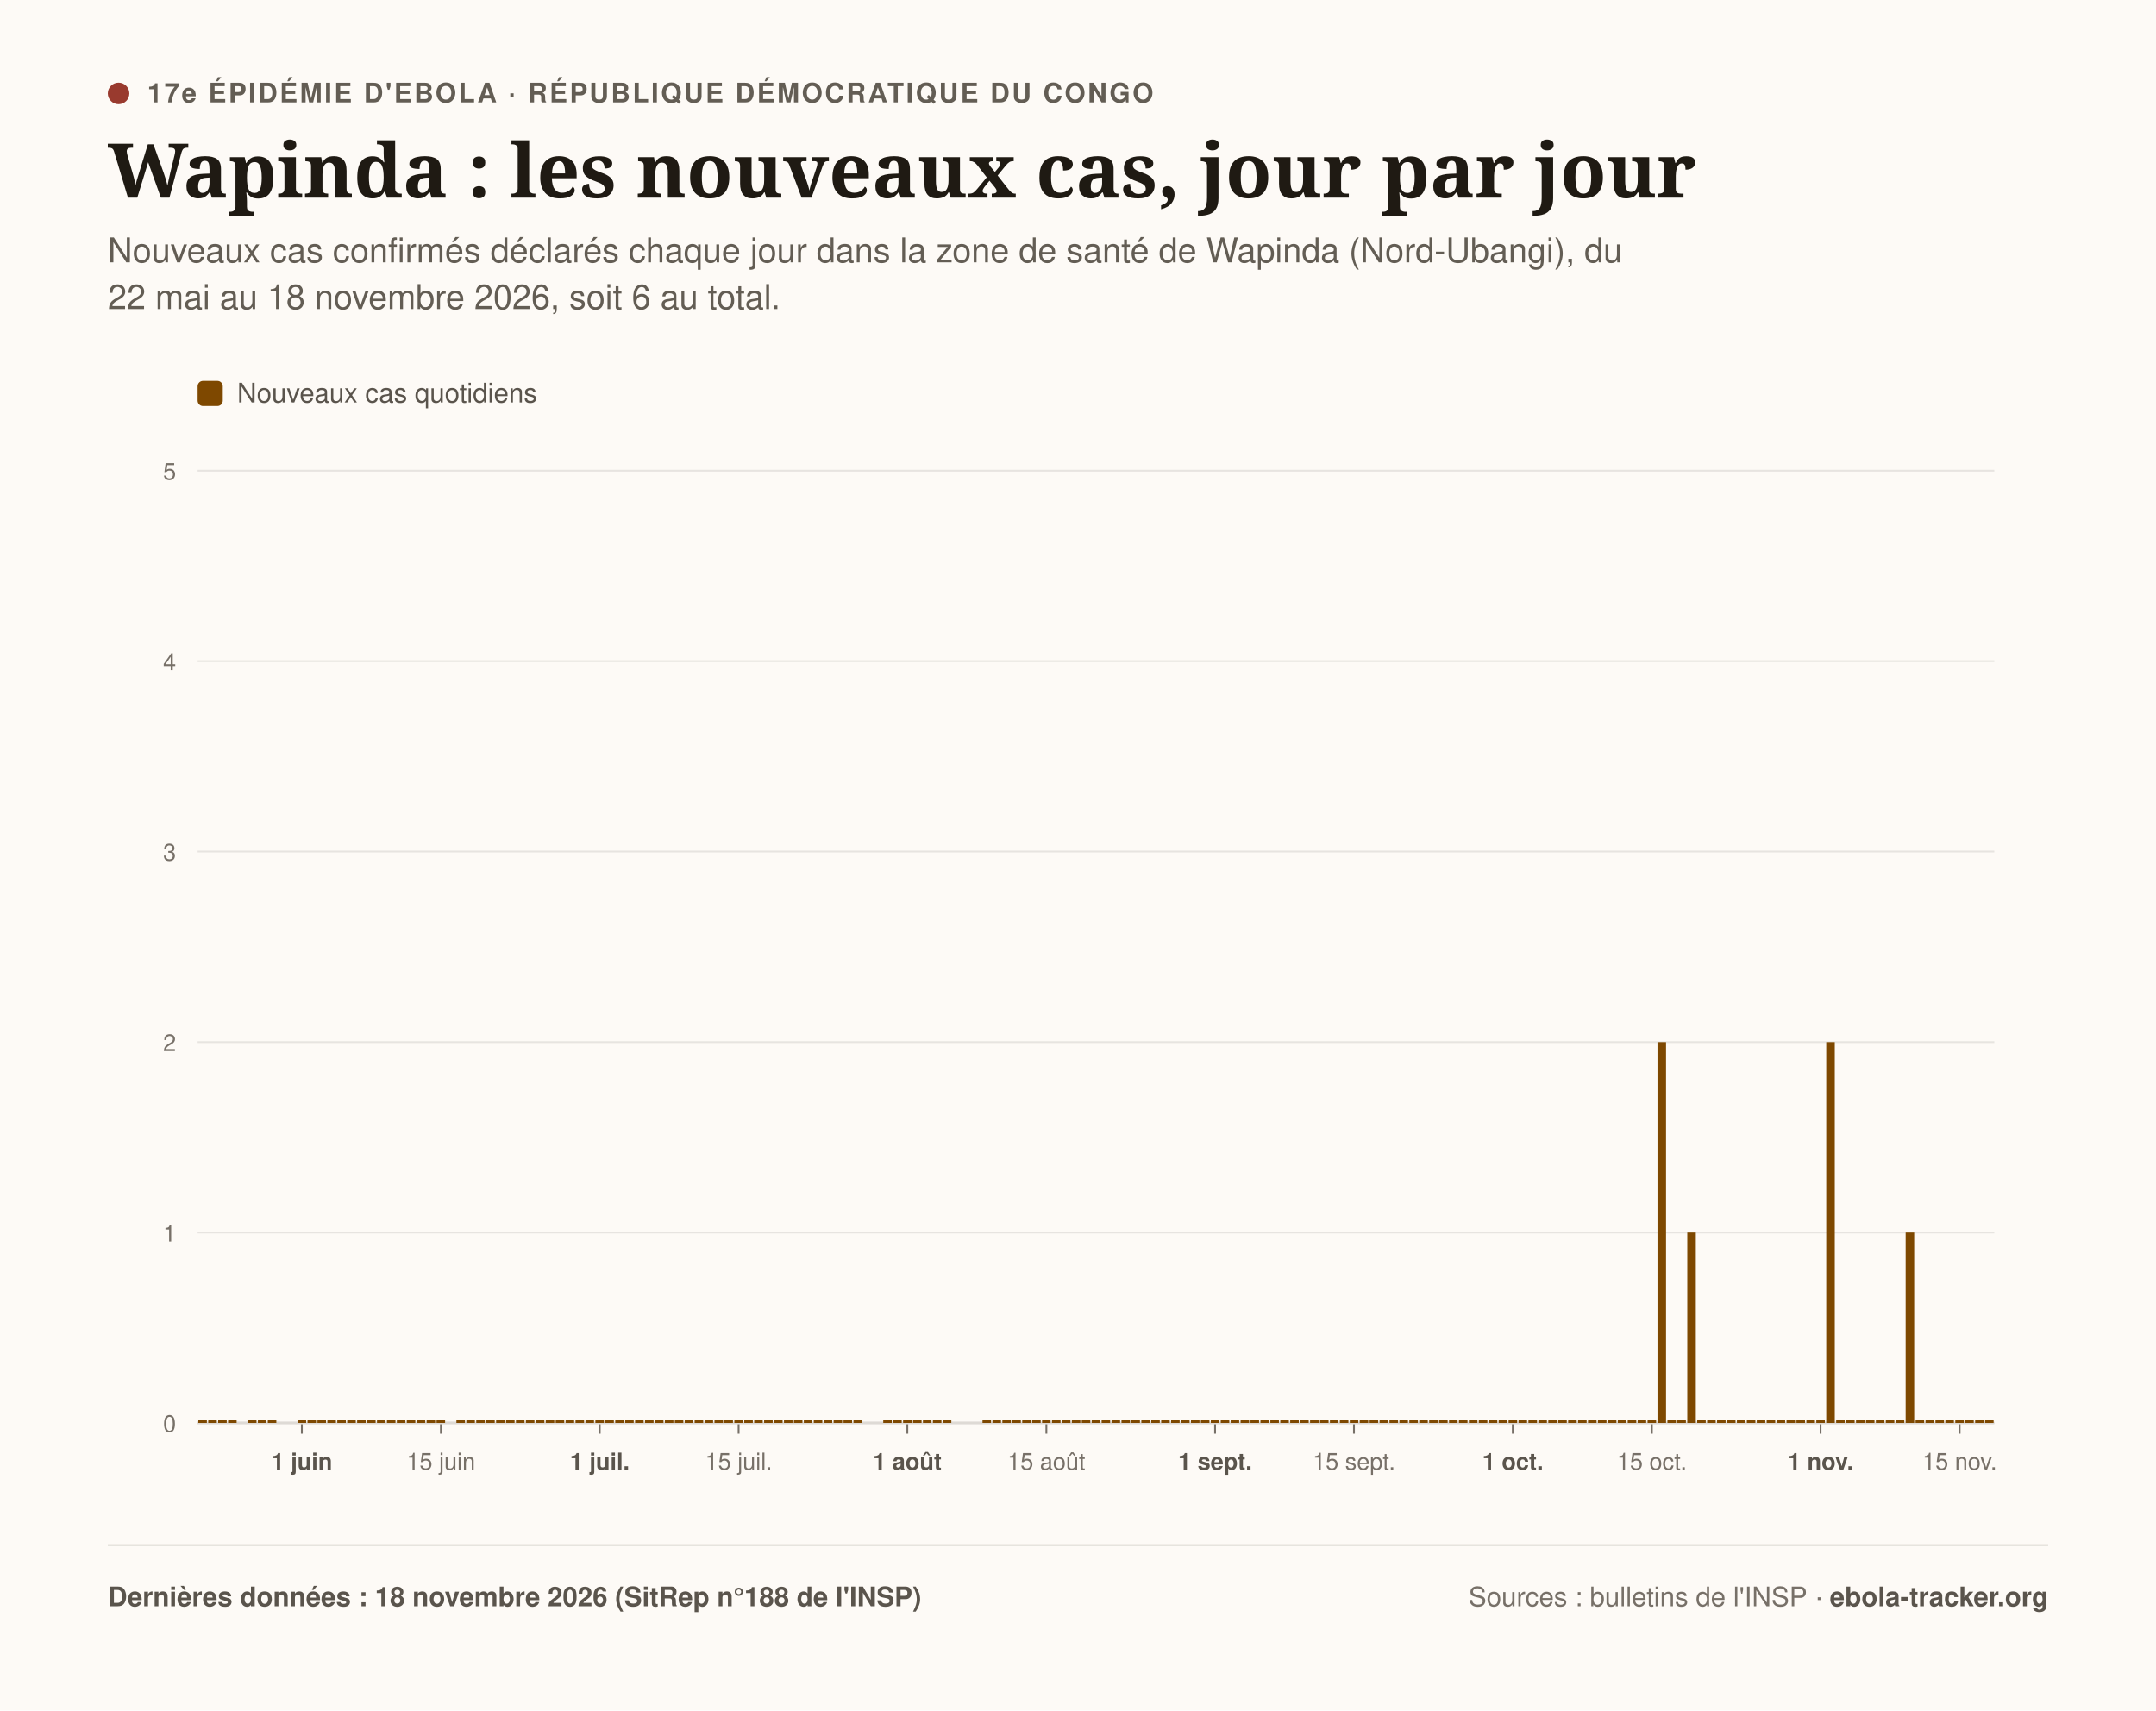
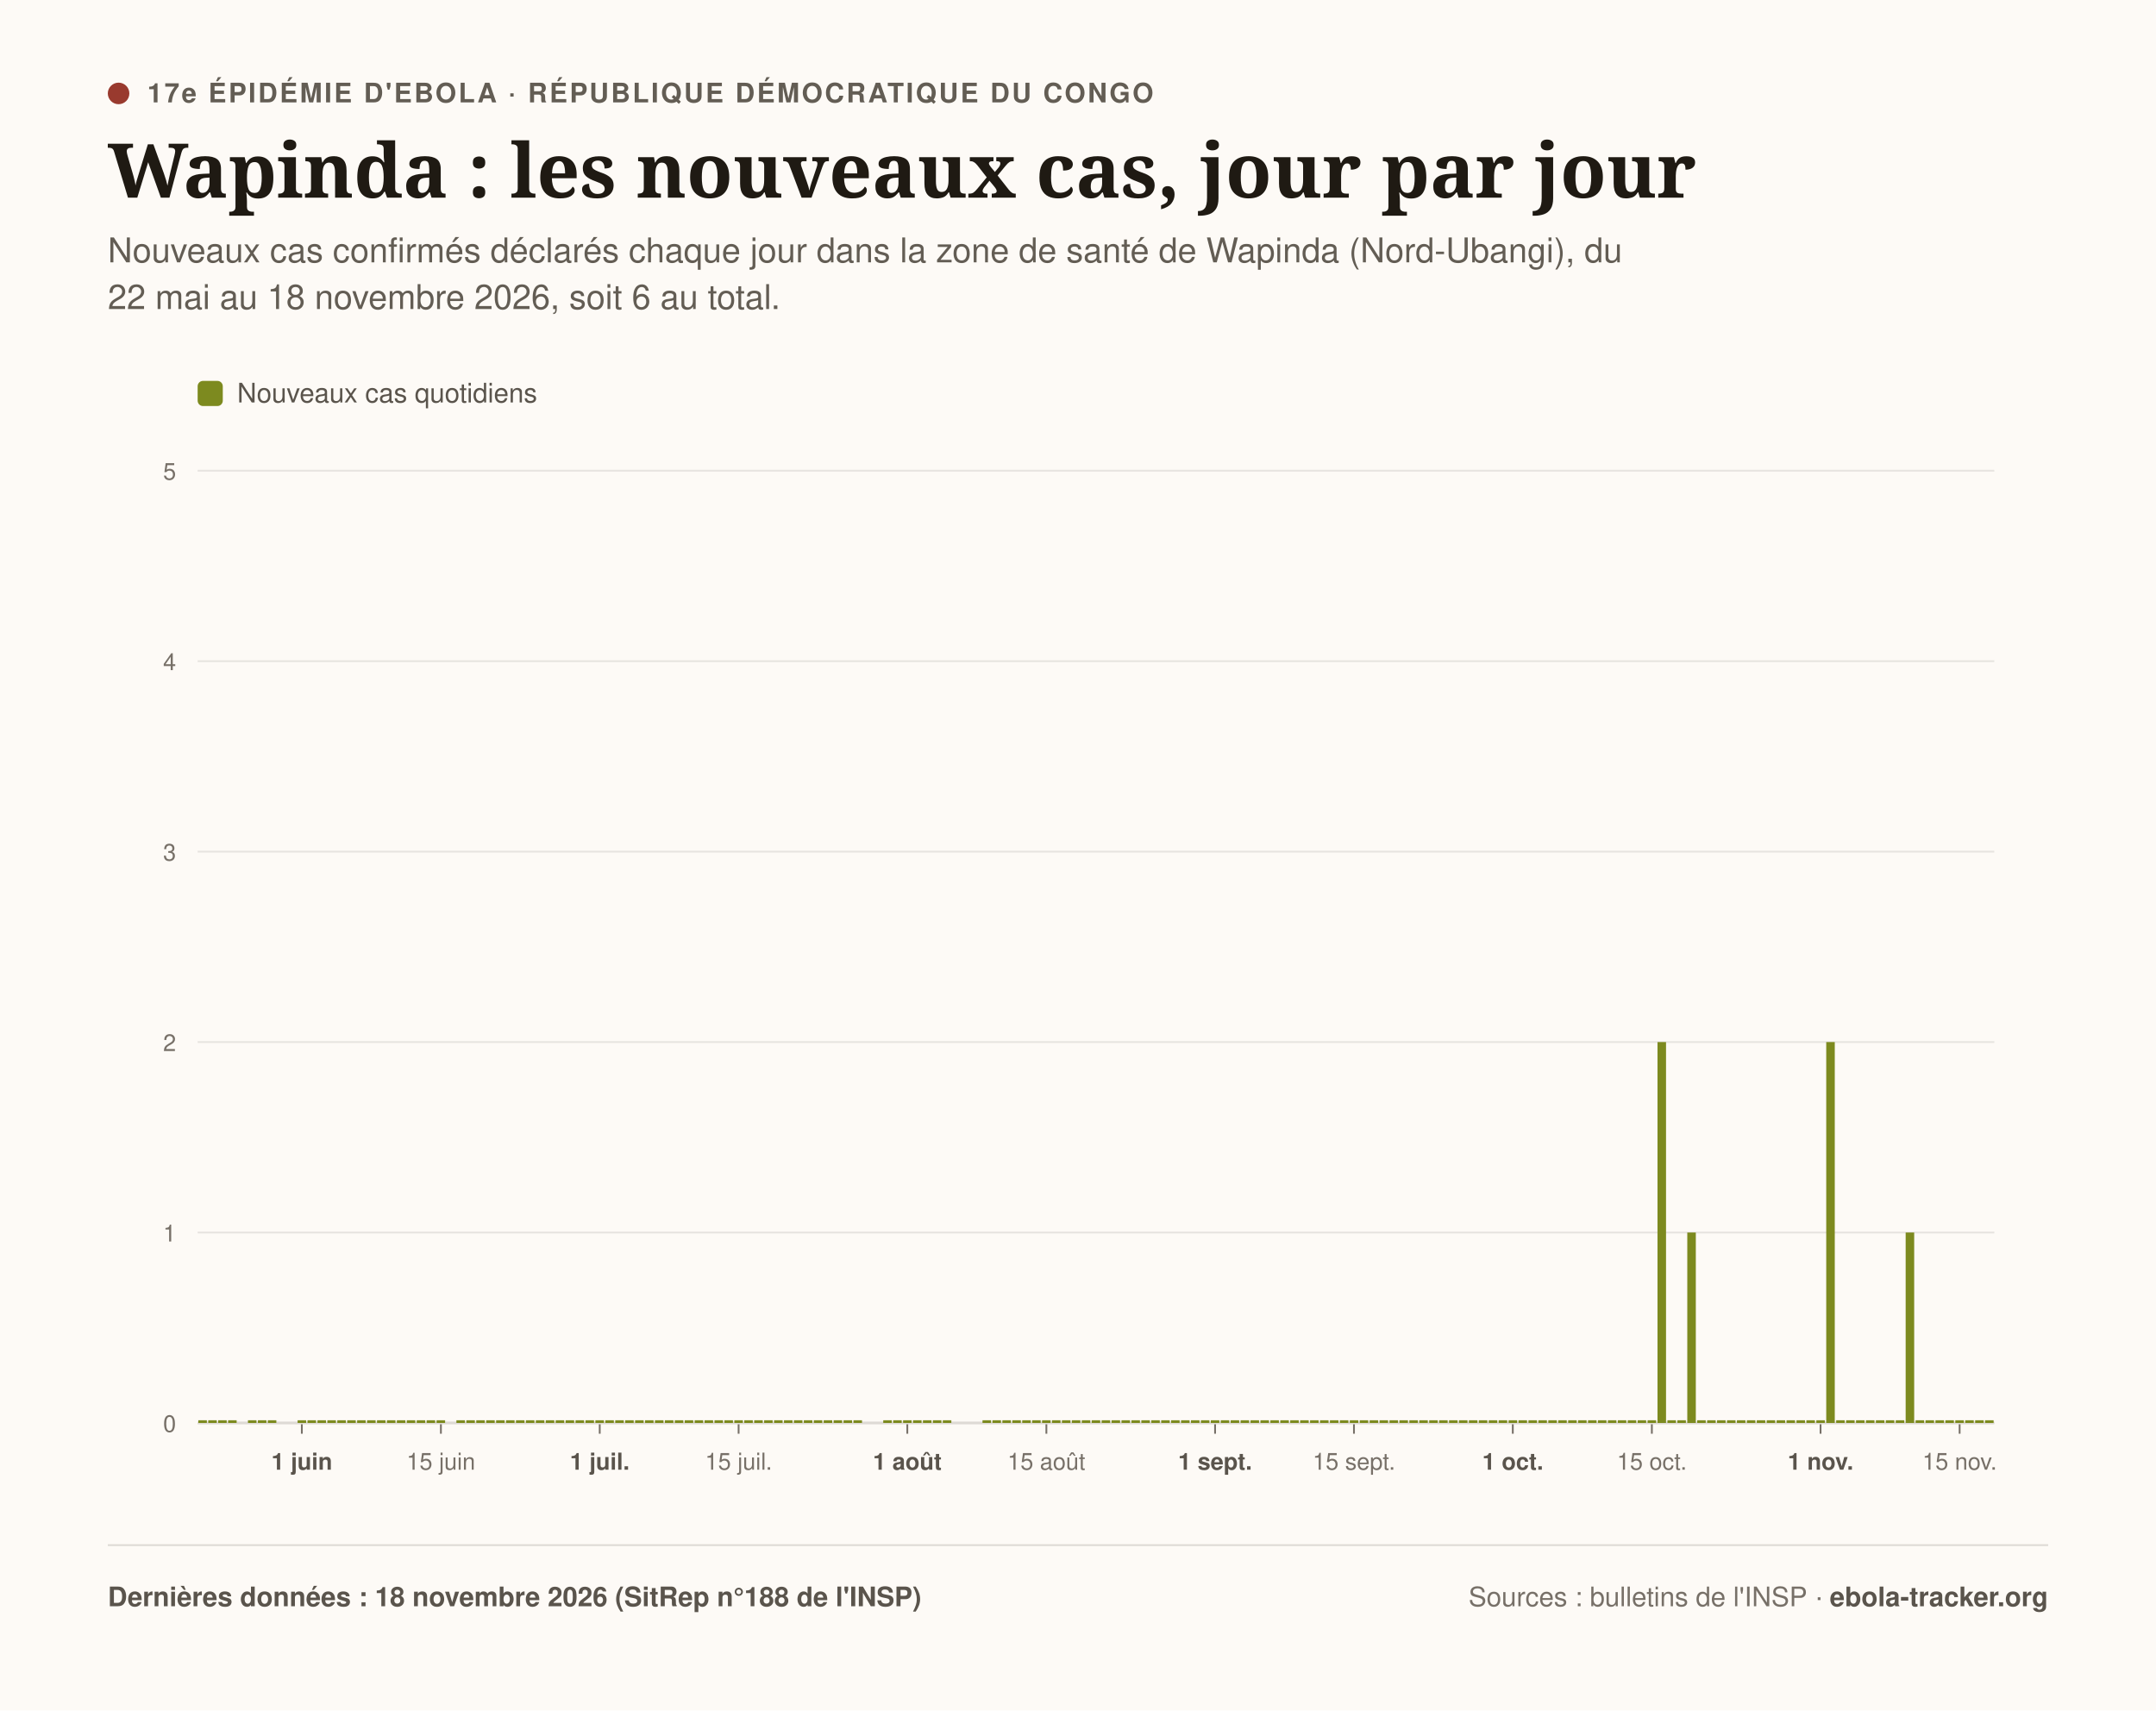
<svg xmlns="http://www.w3.org/2000/svg" viewBox="0 0 1200 952" role="img" aria-label="Wapinda : les nouveaux cas, jour par jour. Nouveaux cas confirmés déclarés chaque jour dans la zone de santé de Wapinda (Nord-Ubangi), du 22 mai au 18 novembre 2026, soit 6 au total.">
  <rect width="1200" height="952" fill="#FDFAF6" />
  <circle cx="66" cy="52" r="6" fill="#993A2E" />
  <text x="82.0" y="57.0" font-family="'Public Sans',Helvetica,Arial,sans-serif" font-size="15" font-weight="700" fill="#635D54" text-anchor="start" letter-spacing=".08em">17e ÉPIDÉMIE D'EBOLA · RÉPUBLIQUE DÉMOCRATIQUE DU CONGO</text>
  <text x="60.0" y="110.0" font-family="'Source Serif 4',Georgia,serif" font-size="42" font-weight="600" fill="#1F1A13" text-anchor="start">Wapinda : les nouveaux cas, jour par jour</text>
  <text x="60.0" y="146.0" font-family="'Public Sans',Helvetica,Arial,sans-serif" font-size="19" font-weight="400" fill="#635D54" text-anchor="start">Nouveaux cas confirmés déclarés chaque jour dans la zone de santé de Wapinda (Nord-Ubangi), du</text>
  <text x="60.0" y="172.0" font-family="'Public Sans',Helvetica,Arial,sans-serif" font-size="19" font-weight="400" fill="#635D54" text-anchor="start">22 mai au 18 novembre 2026, soit 6 au total.</text>
-   <rect x="110" y="212" width="14" height="14" rx="3" fill="#7E4800" />
+   <rect x="110" y="212" width="14" height="14" rx="3" fill="#7D8A1F" />
  <text x="132.0" y="224.0" font-family="'Public Sans',Helvetica,Arial,sans-serif" font-size="15" font-weight="400" fill="#5A544C" text-anchor="start">Nouveaux cas quotidiens</text>
  <line x1="110" x2="1110" y1="792.0" y2="792.0" stroke="#E7E4E0" />
  <text x="98.0" y="797.0" font-family="'Public Sans',Helvetica,Arial,sans-serif" font-size="13" font-weight="400" fill="#777068" text-anchor="end">0</text>
  <line x1="110" x2="1110" y1="686.0" y2="686.0" stroke="#E7E4E0" />
  <text x="98.0" y="691.0" font-family="'Public Sans',Helvetica,Arial,sans-serif" font-size="13" font-weight="400" fill="#777068" text-anchor="end">1</text>
  <line x1="110" x2="1110" y1="580.0" y2="580.0" stroke="#E7E4E0" />
  <text x="98.0" y="585.0" font-family="'Public Sans',Helvetica,Arial,sans-serif" font-size="13" font-weight="400" fill="#777068" text-anchor="end">2</text>
  <line x1="110" x2="1110" y1="474.0" y2="474.0" stroke="#E7E4E0" />
  <text x="98.0" y="479.0" font-family="'Public Sans',Helvetica,Arial,sans-serif" font-size="13" font-weight="400" fill="#777068" text-anchor="end">3</text>
  <line x1="110" x2="1110" y1="368.0" y2="368.0" stroke="#E7E4E0" />
  <text x="98.0" y="373.0" font-family="'Public Sans',Helvetica,Arial,sans-serif" font-size="13" font-weight="400" fill="#777068" text-anchor="end">4</text>
  <line x1="110" x2="1110" y1="262.0" y2="262.0" stroke="#E7E4E0" />
  <text x="98.0" y="267.0" font-family="'Public Sans',Helvetica,Arial,sans-serif" font-size="13" font-weight="400" fill="#777068" text-anchor="end">5</text>
  <line x1="168.0" x2="168.0" y1="792" y2="798" stroke="#777068" />
  <text x="168.0" y="818.0" font-family="'Public Sans',Helvetica,Arial,sans-serif" font-size="13" font-weight="600" fill="#5A544C" text-anchor="middle">1 juin</text>
  <line x1="245.4" x2="245.4" y1="792" y2="798" stroke="#777068" />
  <text x="245.4" y="818.0" font-family="'Public Sans',Helvetica,Arial,sans-serif" font-size="13" font-weight="400" fill="#777068" text-anchor="middle">15 juin</text>
  <line x1="333.8" x2="333.8" y1="792" y2="798" stroke="#777068" />
  <text x="333.8" y="818.0" font-family="'Public Sans',Helvetica,Arial,sans-serif" font-size="13" font-weight="600" fill="#5A544C" text-anchor="middle">1 juil.</text>
  <line x1="411.1" x2="411.1" y1="792" y2="798" stroke="#777068" />
  <text x="411.1" y="818.0" font-family="'Public Sans',Helvetica,Arial,sans-serif" font-size="13" font-weight="400" fill="#777068" text-anchor="middle">15 juil.</text>
  <line x1="505.0" x2="505.0" y1="792" y2="798" stroke="#777068" />
  <text x="505.0" y="818.0" font-family="'Public Sans',Helvetica,Arial,sans-serif" font-size="13" font-weight="600" fill="#5A544C" text-anchor="middle">1 août</text>
  <line x1="582.4" x2="582.4" y1="792" y2="798" stroke="#777068" />
  <text x="582.4" y="818.0" font-family="'Public Sans',Helvetica,Arial,sans-serif" font-size="13" font-weight="400" fill="#777068" text-anchor="middle">15 août</text>
  <line x1="676.3" x2="676.3" y1="792" y2="798" stroke="#777068" />
  <text x="676.3" y="818.0" font-family="'Public Sans',Helvetica,Arial,sans-serif" font-size="13" font-weight="600" fill="#5A544C" text-anchor="middle">1 sept.</text>
  <line x1="753.6" x2="753.6" y1="792" y2="798" stroke="#777068" />
  <text x="753.6" y="818.0" font-family="'Public Sans',Helvetica,Arial,sans-serif" font-size="13" font-weight="400" fill="#777068" text-anchor="middle">15 sept.</text>
  <line x1="842.0" x2="842.0" y1="792" y2="798" stroke="#777068" />
  <text x="842.0" y="818.0" font-family="'Public Sans',Helvetica,Arial,sans-serif" font-size="13" font-weight="600" fill="#5A544C" text-anchor="middle">1 oct.</text>
  <line x1="919.4" x2="919.4" y1="792" y2="798" stroke="#777068" />
  <text x="919.4" y="818.0" font-family="'Public Sans',Helvetica,Arial,sans-serif" font-size="13" font-weight="400" fill="#777068" text-anchor="middle">15 oct.</text>
  <line x1="1013.3" x2="1013.3" y1="792" y2="798" stroke="#777068" />
  <text x="1013.3" y="818.0" font-family="'Public Sans',Helvetica,Arial,sans-serif" font-size="13" font-weight="600" fill="#5A544C" text-anchor="middle">1 nov.</text>
  <line x1="1090.7" x2="1090.7" y1="792" y2="798" stroke="#777068" />
  <text x="1090.7" y="818.0" font-family="'Public Sans',Helvetica,Arial,sans-serif" font-size="13" font-weight="400" fill="#777068" text-anchor="middle">15 nov.</text>
  <line x1="110" x2="1110" y1="792" y2="792" stroke="#DEDAD5" stroke-width="1.5" />
-   <rect x="110.39" y="790.50" width="4.75" height="1.50" fill="#7E4800" />
-   <rect x="115.91" y="790.50" width="4.75" height="1.50" fill="#7E4800" />
-   <rect x="121.44" y="790.50" width="4.75" height="1.50" fill="#7E4800" />
-   <rect x="126.96" y="790.50" width="4.75" height="1.50" fill="#7E4800" />
-   <rect x="138.01" y="790.50" width="4.75" height="1.50" fill="#7E4800" />
-   <rect x="143.54" y="790.50" width="4.75" height="1.50" fill="#7E4800" />
-   <rect x="149.06" y="790.50" width="4.75" height="1.50" fill="#7E4800" />
-   <rect x="165.64" y="790.50" width="4.75" height="1.50" fill="#7E4800" />
-   <rect x="171.16" y="790.50" width="4.75" height="1.50" fill="#7E4800" />
-   <rect x="176.69" y="790.50" width="4.75" height="1.50" fill="#7E4800" />
-   <rect x="182.21" y="790.50" width="4.75" height="1.50" fill="#7E4800" />
-   <rect x="187.73" y="790.50" width="4.75" height="1.50" fill="#7E4800" />
-   <rect x="193.26" y="790.50" width="4.75" height="1.50" fill="#7E4800" />
-   <rect x="198.78" y="790.50" width="4.75" height="1.50" fill="#7E4800" />
-   <rect x="204.31" y="790.50" width="4.75" height="1.50" fill="#7E4800" />
-   <rect x="209.83" y="790.50" width="4.75" height="1.50" fill="#7E4800" />
-   <rect x="215.36" y="790.50" width="4.75" height="1.50" fill="#7E4800" />
-   <rect x="220.88" y="790.50" width="4.75" height="1.50" fill="#7E4800" />
-   <rect x="226.41" y="790.50" width="4.75" height="1.50" fill="#7E4800" />
-   <rect x="231.93" y="790.50" width="4.75" height="1.50" fill="#7E4800" />
-   <rect x="237.46" y="790.50" width="4.75" height="1.50" fill="#7E4800" />
-   <rect x="242.98" y="790.50" width="4.75" height="1.50" fill="#7E4800" />
-   <rect x="254.03" y="790.50" width="4.75" height="1.50" fill="#7E4800" />
-   <rect x="259.56" y="790.50" width="4.75" height="1.50" fill="#7E4800" />
-   <rect x="265.08" y="790.50" width="4.75" height="1.50" fill="#7E4800" />
-   <rect x="270.61" y="790.50" width="4.75" height="1.50" fill="#7E4800" />
-   <rect x="276.13" y="790.50" width="4.75" height="1.50" fill="#7E4800" />
-   <rect x="281.66" y="790.50" width="4.75" height="1.50" fill="#7E4800" />
-   <rect x="287.18" y="790.50" width="4.75" height="1.50" fill="#7E4800" />
-   <rect x="292.71" y="790.50" width="4.75" height="1.50" fill="#7E4800" />
-   <rect x="298.23" y="790.50" width="4.75" height="1.50" fill="#7E4800" />
-   <rect x="303.76" y="790.50" width="4.75" height="1.50" fill="#7E4800" />
-   <rect x="309.28" y="790.50" width="4.75" height="1.50" fill="#7E4800" />
-   <rect x="314.81" y="790.50" width="4.75" height="1.50" fill="#7E4800" />
-   <rect x="320.33" y="790.50" width="4.75" height="1.50" fill="#7E4800" />
-   <rect x="325.86" y="790.50" width="4.75" height="1.50" fill="#7E4800" />
-   <rect x="331.38" y="790.50" width="4.75" height="1.50" fill="#7E4800" />
-   <rect x="336.91" y="790.50" width="4.75" height="1.50" fill="#7E4800" />
-   <rect x="342.43" y="790.50" width="4.75" height="1.50" fill="#7E4800" />
-   <rect x="347.96" y="790.50" width="4.75" height="1.50" fill="#7E4800" />
-   <rect x="353.48" y="790.50" width="4.75" height="1.50" fill="#7E4800" />
-   <rect x="359.01" y="790.50" width="4.75" height="1.50" fill="#7E4800" />
-   <rect x="364.53" y="790.50" width="4.75" height="1.50" fill="#7E4800" />
-   <rect x="370.06" y="790.50" width="4.75" height="1.50" fill="#7E4800" />
-   <rect x="375.58" y="790.50" width="4.75" height="1.50" fill="#7E4800" />
-   <rect x="381.10" y="790.50" width="4.75" height="1.50" fill="#7E4800" />
-   <rect x="386.63" y="790.50" width="4.75" height="1.50" fill="#7E4800" />
-   <rect x="392.15" y="790.50" width="4.75" height="1.50" fill="#7E4800" />
-   <rect x="397.68" y="790.50" width="4.75" height="1.50" fill="#7E4800" />
-   <rect x="403.20" y="790.50" width="4.75" height="1.50" fill="#7E4800" />
-   <rect x="408.73" y="790.50" width="4.75" height="1.50" fill="#7E4800" />
-   <rect x="414.25" y="790.50" width="4.75" height="1.50" fill="#7E4800" />
-   <rect x="419.78" y="790.50" width="4.75" height="1.50" fill="#7E4800" />
-   <rect x="425.30" y="790.50" width="4.75" height="1.50" fill="#7E4800" />
-   <rect x="430.83" y="790.50" width="4.75" height="1.50" fill="#7E4800" />
-   <rect x="436.35" y="790.50" width="4.75" height="1.50" fill="#7E4800" />
-   <rect x="441.88" y="790.50" width="4.75" height="1.50" fill="#7E4800" />
-   <rect x="447.40" y="790.50" width="4.75" height="1.50" fill="#7E4800" />
-   <rect x="452.93" y="790.50" width="4.75" height="1.50" fill="#7E4800" />
-   <rect x="458.45" y="790.50" width="4.75" height="1.50" fill="#7E4800" />
-   <rect x="463.98" y="790.50" width="4.75" height="1.50" fill="#7E4800" />
-   <rect x="469.50" y="790.50" width="4.75" height="1.50" fill="#7E4800" />
-   <rect x="475.03" y="790.50" width="4.75" height="1.50" fill="#7E4800" />
-   <rect x="491.60" y="790.50" width="4.75" height="1.50" fill="#7E4800" />
-   <rect x="497.13" y="790.50" width="4.75" height="1.50" fill="#7E4800" />
-   <rect x="502.65" y="790.50" width="4.75" height="1.50" fill="#7E4800" />
-   <rect x="508.18" y="790.50" width="4.75" height="1.50" fill="#7E4800" />
-   <rect x="513.70" y="790.50" width="4.75" height="1.50" fill="#7E4800" />
-   <rect x="519.23" y="790.50" width="4.75" height="1.50" fill="#7E4800" />
-   <rect x="524.75" y="790.50" width="4.75" height="1.50" fill="#7E4800" />
-   <rect x="546.85" y="790.50" width="4.75" height="1.50" fill="#7E4800" />
-   <rect x="552.38" y="790.50" width="4.75" height="1.50" fill="#7E4800" />
-   <rect x="557.90" y="790.50" width="4.75" height="1.50" fill="#7E4800" />
-   <rect x="563.43" y="790.50" width="4.75" height="1.50" fill="#7E4800" />
-   <rect x="568.95" y="790.50" width="4.75" height="1.50" fill="#7E4800" />
-   <rect x="574.48" y="790.50" width="4.75" height="1.50" fill="#7E4800" />
-   <rect x="580.00" y="790.50" width="4.75" height="1.50" fill="#7E4800" />
-   <rect x="585.52" y="790.50" width="4.75" height="1.50" fill="#7E4800" />
-   <rect x="591.05" y="790.50" width="4.75" height="1.50" fill="#7E4800" />
-   <rect x="596.57" y="790.50" width="4.75" height="1.50" fill="#7E4800" />
-   <rect x="602.10" y="790.50" width="4.75" height="1.50" fill="#7E4800" />
-   <rect x="607.62" y="790.50" width="4.75" height="1.50" fill="#7E4800" />
-   <rect x="613.15" y="790.50" width="4.75" height="1.50" fill="#7E4800" />
-   <rect x="618.67" y="790.50" width="4.75" height="1.50" fill="#7E4800" />
-   <rect x="624.20" y="790.50" width="4.75" height="1.50" fill="#7E4800" />
-   <rect x="629.72" y="790.50" width="4.75" height="1.50" fill="#7E4800" />
-   <rect x="635.25" y="790.50" width="4.75" height="1.50" fill="#7E4800" />
-   <rect x="640.77" y="790.50" width="4.75" height="1.50" fill="#7E4800" />
-   <rect x="646.30" y="790.50" width="4.75" height="1.50" fill="#7E4800" />
-   <rect x="651.82" y="790.50" width="4.75" height="1.50" fill="#7E4800" />
-   <rect x="657.35" y="790.50" width="4.75" height="1.50" fill="#7E4800" />
-   <rect x="662.87" y="790.50" width="4.75" height="1.50" fill="#7E4800" />
-   <rect x="668.40" y="790.50" width="4.75" height="1.50" fill="#7E4800" />
-   <rect x="673.92" y="790.50" width="4.75" height="1.50" fill="#7E4800" />
-   <rect x="679.45" y="790.50" width="4.75" height="1.50" fill="#7E4800" />
-   <rect x="684.97" y="790.50" width="4.75" height="1.50" fill="#7E4800" />
-   <rect x="690.50" y="790.50" width="4.75" height="1.50" fill="#7E4800" />
-   <rect x="696.02" y="790.50" width="4.75" height="1.50" fill="#7E4800" />
-   <rect x="701.55" y="790.50" width="4.75" height="1.50" fill="#7E4800" />
-   <rect x="707.07" y="790.50" width="4.75" height="1.50" fill="#7E4800" />
-   <rect x="712.60" y="790.50" width="4.75" height="1.50" fill="#7E4800" />
-   <rect x="718.12" y="790.50" width="4.75" height="1.50" fill="#7E4800" />
-   <rect x="723.65" y="790.50" width="4.75" height="1.50" fill="#7E4800" />
-   <rect x="729.17" y="790.50" width="4.75" height="1.50" fill="#7E4800" />
-   <rect x="734.70" y="790.50" width="4.75" height="1.50" fill="#7E4800" />
-   <rect x="740.22" y="790.50" width="4.75" height="1.50" fill="#7E4800" />
-   <rect x="745.75" y="790.50" width="4.75" height="1.50" fill="#7E4800" />
-   <rect x="751.27" y="790.50" width="4.75" height="1.50" fill="#7E4800" />
-   <rect x="756.80" y="790.50" width="4.75" height="1.50" fill="#7E4800" />
-   <rect x="762.32" y="790.50" width="4.75" height="1.50" fill="#7E4800" />
-   <rect x="767.85" y="790.50" width="4.75" height="1.50" fill="#7E4800" />
-   <rect x="773.37" y="790.50" width="4.75" height="1.50" fill="#7E4800" />
-   <rect x="778.90" y="790.50" width="4.75" height="1.50" fill="#7E4800" />
-   <rect x="784.42" y="790.50" width="4.75" height="1.50" fill="#7E4800" />
-   <rect x="789.94" y="790.50" width="4.75" height="1.50" fill="#7E4800" />
-   <rect x="795.47" y="790.50" width="4.75" height="1.50" fill="#7E4800" />
-   <rect x="800.99" y="790.50" width="4.75" height="1.50" fill="#7E4800" />
-   <rect x="806.52" y="790.50" width="4.75" height="1.50" fill="#7E4800" />
-   <rect x="812.04" y="790.50" width="4.75" height="1.50" fill="#7E4800" />
-   <rect x="817.57" y="790.50" width="4.75" height="1.50" fill="#7E4800" />
-   <rect x="823.09" y="790.50" width="4.75" height="1.50" fill="#7E4800" />
-   <rect x="828.62" y="790.50" width="4.75" height="1.50" fill="#7E4800" />
-   <rect x="834.14" y="790.50" width="4.75" height="1.50" fill="#7E4800" />
-   <rect x="839.67" y="790.50" width="4.75" height="1.50" fill="#7E4800" />
-   <rect x="845.19" y="790.50" width="4.75" height="1.50" fill="#7E4800" />
-   <rect x="850.72" y="790.50" width="4.75" height="1.50" fill="#7E4800" />
-   <rect x="856.24" y="790.50" width="4.75" height="1.50" fill="#7E4800" />
-   <rect x="861.77" y="790.50" width="4.75" height="1.50" fill="#7E4800" />
-   <rect x="867.29" y="790.50" width="4.75" height="1.50" fill="#7E4800" />
-   <rect x="872.82" y="790.50" width="4.75" height="1.50" fill="#7E4800" />
-   <rect x="878.34" y="790.50" width="4.75" height="1.50" fill="#7E4800" />
-   <rect x="883.87" y="790.50" width="4.75" height="1.50" fill="#7E4800" />
-   <rect x="889.39" y="790.50" width="4.75" height="1.50" fill="#7E4800" />
-   <rect x="894.92" y="790.50" width="4.75" height="1.50" fill="#7E4800" />
-   <rect x="900.44" y="790.50" width="4.75" height="1.50" fill="#7E4800" />
-   <rect x="905.97" y="790.50" width="4.75" height="1.50" fill="#7E4800" />
-   <rect x="911.49" y="790.50" width="4.75" height="1.50" fill="#7E4800" />
-   <rect x="917.02" y="790.50" width="4.75" height="1.50" fill="#7E4800" />
-   <rect x="922.54" y="580.00" width="4.75" height="212.00" fill="#7E4800" />
-   <rect x="928.07" y="790.50" width="4.75" height="1.50" fill="#7E4800" />
-   <rect x="933.59" y="790.50" width="4.75" height="1.50" fill="#7E4800" />
-   <rect x="939.12" y="686.00" width="4.75" height="106.00" fill="#7E4800" />
-   <rect x="944.64" y="790.50" width="4.75" height="1.50" fill="#7E4800" />
-   <rect x="950.17" y="790.50" width="4.75" height="1.50" fill="#7E4800" />
-   <rect x="955.69" y="790.50" width="4.75" height="1.50" fill="#7E4800" />
-   <rect x="961.22" y="790.50" width="4.75" height="1.50" fill="#7E4800" />
-   <rect x="966.74" y="790.50" width="4.75" height="1.50" fill="#7E4800" />
-   <rect x="972.27" y="790.50" width="4.75" height="1.50" fill="#7E4800" />
-   <rect x="977.79" y="790.50" width="4.75" height="1.50" fill="#7E4800" />
-   <rect x="983.31" y="790.50" width="4.75" height="1.50" fill="#7E4800" />
-   <rect x="988.84" y="790.50" width="4.75" height="1.50" fill="#7E4800" />
-   <rect x="994.36" y="790.50" width="4.75" height="1.50" fill="#7E4800" />
-   <rect x="999.89" y="790.50" width="4.75" height="1.50" fill="#7E4800" />
-   <rect x="1005.41" y="790.50" width="4.75" height="1.50" fill="#7E4800" />
-   <rect x="1010.94" y="790.50" width="4.75" height="1.50" fill="#7E4800" />
-   <rect x="1016.46" y="580.00" width="4.75" height="212.00" fill="#7E4800" />
-   <rect x="1021.99" y="790.50" width="4.75" height="1.50" fill="#7E4800" />
-   <rect x="1027.51" y="790.50" width="4.75" height="1.50" fill="#7E4800" />
-   <rect x="1033.04" y="790.50" width="4.75" height="1.50" fill="#7E4800" />
-   <rect x="1038.56" y="790.50" width="4.75" height="1.50" fill="#7E4800" />
-   <rect x="1044.09" y="790.50" width="4.75" height="1.50" fill="#7E4800" />
-   <rect x="1049.61" y="790.50" width="4.75" height="1.50" fill="#7E4800" />
-   <rect x="1055.14" y="790.50" width="4.75" height="1.50" fill="#7E4800" />
-   <rect x="1060.66" y="686.00" width="4.75" height="106.00" fill="#7E4800" />
-   <rect x="1066.19" y="790.50" width="4.75" height="1.50" fill="#7E4800" />
-   <rect x="1071.71" y="790.50" width="4.75" height="1.50" fill="#7E4800" />
-   <rect x="1077.24" y="790.50" width="4.75" height="1.50" fill="#7E4800" />
-   <rect x="1082.76" y="790.50" width="4.75" height="1.50" fill="#7E4800" />
-   <rect x="1088.29" y="790.50" width="4.75" height="1.50" fill="#7E4800" />
-   <rect x="1093.81" y="790.50" width="4.75" height="1.50" fill="#7E4800" />
-   <rect x="1099.34" y="790.50" width="4.75" height="1.50" fill="#7E4800" />
-   <rect x="1104.86" y="790.50" width="4.75" height="1.50" fill="#7E4800" />
+   <rect x="110.39" y="790.50" width="4.75" height="1.50" fill="#7D8A1F" />
+   <rect x="115.91" y="790.50" width="4.75" height="1.50" fill="#7D8A1F" />
+   <rect x="121.44" y="790.50" width="4.75" height="1.50" fill="#7D8A1F" />
+   <rect x="126.96" y="790.50" width="4.75" height="1.50" fill="#7D8A1F" />
+   <rect x="138.01" y="790.50" width="4.75" height="1.50" fill="#7D8A1F" />
+   <rect x="143.54" y="790.50" width="4.75" height="1.50" fill="#7D8A1F" />
+   <rect x="149.06" y="790.50" width="4.75" height="1.50" fill="#7D8A1F" />
+   <rect x="165.64" y="790.50" width="4.75" height="1.50" fill="#7D8A1F" />
+   <rect x="171.16" y="790.50" width="4.75" height="1.50" fill="#7D8A1F" />
+   <rect x="176.69" y="790.50" width="4.75" height="1.50" fill="#7D8A1F" />
+   <rect x="182.21" y="790.50" width="4.75" height="1.50" fill="#7D8A1F" />
+   <rect x="187.73" y="790.50" width="4.75" height="1.50" fill="#7D8A1F" />
+   <rect x="193.26" y="790.50" width="4.75" height="1.50" fill="#7D8A1F" />
+   <rect x="198.78" y="790.50" width="4.75" height="1.50" fill="#7D8A1F" />
+   <rect x="204.31" y="790.50" width="4.75" height="1.50" fill="#7D8A1F" />
+   <rect x="209.83" y="790.50" width="4.75" height="1.50" fill="#7D8A1F" />
+   <rect x="215.36" y="790.50" width="4.75" height="1.50" fill="#7D8A1F" />
+   <rect x="220.88" y="790.50" width="4.75" height="1.50" fill="#7D8A1F" />
+   <rect x="226.41" y="790.50" width="4.75" height="1.50" fill="#7D8A1F" />
+   <rect x="231.93" y="790.50" width="4.75" height="1.50" fill="#7D8A1F" />
+   <rect x="237.46" y="790.50" width="4.75" height="1.50" fill="#7D8A1F" />
+   <rect x="242.98" y="790.50" width="4.75" height="1.50" fill="#7D8A1F" />
+   <rect x="254.03" y="790.50" width="4.75" height="1.50" fill="#7D8A1F" />
+   <rect x="259.56" y="790.50" width="4.75" height="1.50" fill="#7D8A1F" />
+   <rect x="265.08" y="790.50" width="4.75" height="1.50" fill="#7D8A1F" />
+   <rect x="270.61" y="790.50" width="4.75" height="1.50" fill="#7D8A1F" />
+   <rect x="276.13" y="790.50" width="4.75" height="1.50" fill="#7D8A1F" />
+   <rect x="281.66" y="790.50" width="4.75" height="1.50" fill="#7D8A1F" />
+   <rect x="287.18" y="790.50" width="4.75" height="1.50" fill="#7D8A1F" />
+   <rect x="292.71" y="790.50" width="4.75" height="1.50" fill="#7D8A1F" />
+   <rect x="298.23" y="790.50" width="4.75" height="1.50" fill="#7D8A1F" />
+   <rect x="303.76" y="790.50" width="4.75" height="1.50" fill="#7D8A1F" />
+   <rect x="309.28" y="790.50" width="4.75" height="1.50" fill="#7D8A1F" />
+   <rect x="314.81" y="790.50" width="4.75" height="1.50" fill="#7D8A1F" />
+   <rect x="320.33" y="790.50" width="4.75" height="1.50" fill="#7D8A1F" />
+   <rect x="325.86" y="790.50" width="4.75" height="1.50" fill="#7D8A1F" />
+   <rect x="331.38" y="790.50" width="4.75" height="1.50" fill="#7D8A1F" />
+   <rect x="336.91" y="790.50" width="4.75" height="1.50" fill="#7D8A1F" />
+   <rect x="342.43" y="790.50" width="4.75" height="1.50" fill="#7D8A1F" />
+   <rect x="347.96" y="790.50" width="4.75" height="1.50" fill="#7D8A1F" />
+   <rect x="353.48" y="790.50" width="4.75" height="1.50" fill="#7D8A1F" />
+   <rect x="359.01" y="790.50" width="4.75" height="1.50" fill="#7D8A1F" />
+   <rect x="364.53" y="790.50" width="4.75" height="1.50" fill="#7D8A1F" />
+   <rect x="370.06" y="790.50" width="4.75" height="1.50" fill="#7D8A1F" />
+   <rect x="375.58" y="790.50" width="4.75" height="1.50" fill="#7D8A1F" />
+   <rect x="381.10" y="790.50" width="4.75" height="1.50" fill="#7D8A1F" />
+   <rect x="386.63" y="790.50" width="4.75" height="1.50" fill="#7D8A1F" />
+   <rect x="392.15" y="790.50" width="4.75" height="1.50" fill="#7D8A1F" />
+   <rect x="397.68" y="790.50" width="4.75" height="1.50" fill="#7D8A1F" />
+   <rect x="403.20" y="790.50" width="4.75" height="1.50" fill="#7D8A1F" />
+   <rect x="408.73" y="790.50" width="4.75" height="1.50" fill="#7D8A1F" />
+   <rect x="414.25" y="790.50" width="4.75" height="1.50" fill="#7D8A1F" />
+   <rect x="419.78" y="790.50" width="4.75" height="1.50" fill="#7D8A1F" />
+   <rect x="425.30" y="790.50" width="4.75" height="1.50" fill="#7D8A1F" />
+   <rect x="430.83" y="790.50" width="4.75" height="1.50" fill="#7D8A1F" />
+   <rect x="436.35" y="790.50" width="4.75" height="1.50" fill="#7D8A1F" />
+   <rect x="441.88" y="790.50" width="4.75" height="1.50" fill="#7D8A1F" />
+   <rect x="447.40" y="790.50" width="4.75" height="1.50" fill="#7D8A1F" />
+   <rect x="452.93" y="790.50" width="4.75" height="1.50" fill="#7D8A1F" />
+   <rect x="458.45" y="790.50" width="4.75" height="1.50" fill="#7D8A1F" />
+   <rect x="463.98" y="790.50" width="4.75" height="1.50" fill="#7D8A1F" />
+   <rect x="469.50" y="790.50" width="4.75" height="1.50" fill="#7D8A1F" />
+   <rect x="475.03" y="790.50" width="4.75" height="1.50" fill="#7D8A1F" />
+   <rect x="491.60" y="790.50" width="4.75" height="1.50" fill="#7D8A1F" />
+   <rect x="497.13" y="790.50" width="4.75" height="1.50" fill="#7D8A1F" />
+   <rect x="502.65" y="790.50" width="4.75" height="1.50" fill="#7D8A1F" />
+   <rect x="508.18" y="790.50" width="4.75" height="1.50" fill="#7D8A1F" />
+   <rect x="513.70" y="790.50" width="4.75" height="1.50" fill="#7D8A1F" />
+   <rect x="519.23" y="790.50" width="4.75" height="1.50" fill="#7D8A1F" />
+   <rect x="524.75" y="790.50" width="4.75" height="1.50" fill="#7D8A1F" />
+   <rect x="546.85" y="790.50" width="4.75" height="1.50" fill="#7D8A1F" />
+   <rect x="552.38" y="790.50" width="4.75" height="1.50" fill="#7D8A1F" />
+   <rect x="557.90" y="790.50" width="4.75" height="1.50" fill="#7D8A1F" />
+   <rect x="563.43" y="790.50" width="4.75" height="1.50" fill="#7D8A1F" />
+   <rect x="568.95" y="790.50" width="4.75" height="1.50" fill="#7D8A1F" />
+   <rect x="574.48" y="790.50" width="4.75" height="1.50" fill="#7D8A1F" />
+   <rect x="580.00" y="790.50" width="4.75" height="1.50" fill="#7D8A1F" />
+   <rect x="585.52" y="790.50" width="4.75" height="1.50" fill="#7D8A1F" />
+   <rect x="591.05" y="790.50" width="4.75" height="1.50" fill="#7D8A1F" />
+   <rect x="596.57" y="790.50" width="4.75" height="1.50" fill="#7D8A1F" />
+   <rect x="602.10" y="790.50" width="4.75" height="1.50" fill="#7D8A1F" />
+   <rect x="607.62" y="790.50" width="4.75" height="1.50" fill="#7D8A1F" />
+   <rect x="613.15" y="790.50" width="4.75" height="1.50" fill="#7D8A1F" />
+   <rect x="618.67" y="790.50" width="4.75" height="1.50" fill="#7D8A1F" />
+   <rect x="624.20" y="790.50" width="4.75" height="1.50" fill="#7D8A1F" />
+   <rect x="629.72" y="790.50" width="4.75" height="1.50" fill="#7D8A1F" />
+   <rect x="635.25" y="790.50" width="4.75" height="1.50" fill="#7D8A1F" />
+   <rect x="640.77" y="790.50" width="4.75" height="1.50" fill="#7D8A1F" />
+   <rect x="646.30" y="790.50" width="4.75" height="1.50" fill="#7D8A1F" />
+   <rect x="651.82" y="790.50" width="4.75" height="1.50" fill="#7D8A1F" />
+   <rect x="657.35" y="790.50" width="4.75" height="1.50" fill="#7D8A1F" />
+   <rect x="662.87" y="790.50" width="4.75" height="1.50" fill="#7D8A1F" />
+   <rect x="668.40" y="790.50" width="4.75" height="1.50" fill="#7D8A1F" />
+   <rect x="673.92" y="790.50" width="4.75" height="1.50" fill="#7D8A1F" />
+   <rect x="679.45" y="790.50" width="4.75" height="1.50" fill="#7D8A1F" />
+   <rect x="684.97" y="790.50" width="4.75" height="1.50" fill="#7D8A1F" />
+   <rect x="690.50" y="790.50" width="4.75" height="1.50" fill="#7D8A1F" />
+   <rect x="696.02" y="790.50" width="4.75" height="1.50" fill="#7D8A1F" />
+   <rect x="701.55" y="790.50" width="4.75" height="1.50" fill="#7D8A1F" />
+   <rect x="707.07" y="790.50" width="4.75" height="1.50" fill="#7D8A1F" />
+   <rect x="712.60" y="790.50" width="4.75" height="1.50" fill="#7D8A1F" />
+   <rect x="718.12" y="790.50" width="4.75" height="1.50" fill="#7D8A1F" />
+   <rect x="723.65" y="790.50" width="4.75" height="1.50" fill="#7D8A1F" />
+   <rect x="729.17" y="790.50" width="4.75" height="1.50" fill="#7D8A1F" />
+   <rect x="734.70" y="790.50" width="4.75" height="1.50" fill="#7D8A1F" />
+   <rect x="740.22" y="790.50" width="4.75" height="1.50" fill="#7D8A1F" />
+   <rect x="745.75" y="790.50" width="4.75" height="1.50" fill="#7D8A1F" />
+   <rect x="751.27" y="790.50" width="4.75" height="1.50" fill="#7D8A1F" />
+   <rect x="756.80" y="790.50" width="4.75" height="1.50" fill="#7D8A1F" />
+   <rect x="762.32" y="790.50" width="4.75" height="1.50" fill="#7D8A1F" />
+   <rect x="767.85" y="790.50" width="4.75" height="1.50" fill="#7D8A1F" />
+   <rect x="773.37" y="790.50" width="4.75" height="1.50" fill="#7D8A1F" />
+   <rect x="778.90" y="790.50" width="4.75" height="1.50" fill="#7D8A1F" />
+   <rect x="784.42" y="790.50" width="4.75" height="1.50" fill="#7D8A1F" />
+   <rect x="789.94" y="790.50" width="4.75" height="1.50" fill="#7D8A1F" />
+   <rect x="795.47" y="790.50" width="4.75" height="1.50" fill="#7D8A1F" />
+   <rect x="800.99" y="790.50" width="4.75" height="1.50" fill="#7D8A1F" />
+   <rect x="806.52" y="790.50" width="4.75" height="1.50" fill="#7D8A1F" />
+   <rect x="812.04" y="790.50" width="4.75" height="1.50" fill="#7D8A1F" />
+   <rect x="817.57" y="790.50" width="4.75" height="1.50" fill="#7D8A1F" />
+   <rect x="823.09" y="790.50" width="4.75" height="1.50" fill="#7D8A1F" />
+   <rect x="828.62" y="790.50" width="4.75" height="1.50" fill="#7D8A1F" />
+   <rect x="834.14" y="790.50" width="4.75" height="1.50" fill="#7D8A1F" />
+   <rect x="839.67" y="790.50" width="4.75" height="1.50" fill="#7D8A1F" />
+   <rect x="845.19" y="790.50" width="4.75" height="1.50" fill="#7D8A1F" />
+   <rect x="850.72" y="790.50" width="4.75" height="1.50" fill="#7D8A1F" />
+   <rect x="856.24" y="790.50" width="4.75" height="1.50" fill="#7D8A1F" />
+   <rect x="861.77" y="790.50" width="4.75" height="1.50" fill="#7D8A1F" />
+   <rect x="867.29" y="790.50" width="4.75" height="1.50" fill="#7D8A1F" />
+   <rect x="872.82" y="790.50" width="4.75" height="1.50" fill="#7D8A1F" />
+   <rect x="878.34" y="790.50" width="4.75" height="1.50" fill="#7D8A1F" />
+   <rect x="883.87" y="790.50" width="4.75" height="1.50" fill="#7D8A1F" />
+   <rect x="889.39" y="790.50" width="4.75" height="1.50" fill="#7D8A1F" />
+   <rect x="894.92" y="790.50" width="4.75" height="1.50" fill="#7D8A1F" />
+   <rect x="900.44" y="790.50" width="4.75" height="1.50" fill="#7D8A1F" />
+   <rect x="905.97" y="790.50" width="4.75" height="1.50" fill="#7D8A1F" />
+   <rect x="911.49" y="790.50" width="4.75" height="1.50" fill="#7D8A1F" />
+   <rect x="917.02" y="790.50" width="4.75" height="1.50" fill="#7D8A1F" />
+   <rect x="922.54" y="580.00" width="4.75" height="212.00" fill="#7D8A1F" />
+   <rect x="928.07" y="790.50" width="4.75" height="1.50" fill="#7D8A1F" />
+   <rect x="933.59" y="790.50" width="4.75" height="1.50" fill="#7D8A1F" />
+   <rect x="939.12" y="686.00" width="4.75" height="106.00" fill="#7D8A1F" />
+   <rect x="944.64" y="790.50" width="4.75" height="1.50" fill="#7D8A1F" />
+   <rect x="950.17" y="790.50" width="4.75" height="1.50" fill="#7D8A1F" />
+   <rect x="955.69" y="790.50" width="4.75" height="1.50" fill="#7D8A1F" />
+   <rect x="961.22" y="790.50" width="4.75" height="1.50" fill="#7D8A1F" />
+   <rect x="966.74" y="790.50" width="4.75" height="1.50" fill="#7D8A1F" />
+   <rect x="972.27" y="790.50" width="4.75" height="1.50" fill="#7D8A1F" />
+   <rect x="977.79" y="790.50" width="4.75" height="1.50" fill="#7D8A1F" />
+   <rect x="983.31" y="790.50" width="4.75" height="1.50" fill="#7D8A1F" />
+   <rect x="988.84" y="790.50" width="4.75" height="1.50" fill="#7D8A1F" />
+   <rect x="994.36" y="790.50" width="4.75" height="1.50" fill="#7D8A1F" />
+   <rect x="999.89" y="790.50" width="4.75" height="1.50" fill="#7D8A1F" />
+   <rect x="1005.41" y="790.50" width="4.75" height="1.50" fill="#7D8A1F" />
+   <rect x="1010.94" y="790.50" width="4.75" height="1.50" fill="#7D8A1F" />
+   <rect x="1016.46" y="580.00" width="4.75" height="212.00" fill="#7D8A1F" />
+   <rect x="1021.99" y="790.50" width="4.75" height="1.50" fill="#7D8A1F" />
+   <rect x="1027.51" y="790.50" width="4.75" height="1.50" fill="#7D8A1F" />
+   <rect x="1033.04" y="790.50" width="4.75" height="1.50" fill="#7D8A1F" />
+   <rect x="1038.56" y="790.50" width="4.75" height="1.50" fill="#7D8A1F" />
+   <rect x="1044.09" y="790.50" width="4.75" height="1.50" fill="#7D8A1F" />
+   <rect x="1049.61" y="790.50" width="4.75" height="1.50" fill="#7D8A1F" />
+   <rect x="1055.14" y="790.50" width="4.75" height="1.50" fill="#7D8A1F" />
+   <rect x="1060.66" y="686.00" width="4.75" height="106.00" fill="#7D8A1F" />
+   <rect x="1066.19" y="790.50" width="4.75" height="1.50" fill="#7D8A1F" />
+   <rect x="1071.71" y="790.50" width="4.75" height="1.50" fill="#7D8A1F" />
+   <rect x="1077.24" y="790.50" width="4.75" height="1.50" fill="#7D8A1F" />
+   <rect x="1082.76" y="790.50" width="4.75" height="1.50" fill="#7D8A1F" />
+   <rect x="1088.29" y="790.50" width="4.75" height="1.50" fill="#7D8A1F" />
+   <rect x="1093.81" y="790.50" width="4.75" height="1.50" fill="#7D8A1F" />
+   <rect x="1099.34" y="790.50" width="4.75" height="1.50" fill="#7D8A1F" />
+   <rect x="1104.86" y="790.50" width="4.75" height="1.50" fill="#7D8A1F" />
  <line x1="60" x2="1140" y1="860" y2="860" stroke="#DEDAD5" />
  <text x="60.0" y="894.0" font-family="'Public Sans',Helvetica,Arial,sans-serif" font-size="15" font-weight="600" fill="#5A544C" text-anchor="start">Dernières données : 18 novembre 2026 (SitRep n°188 de l'INSP)</text>
  <text x="1140" y="894" text-anchor="end" font-family="'Public Sans',Helvetica,Arial,sans-serif" font-size="15" fill="#777068">Sources : bulletins de l'INSP · <tspan font-weight="700" fill="#5A544C">ebola-tracker.org</tspan>
  </text>
</svg>
